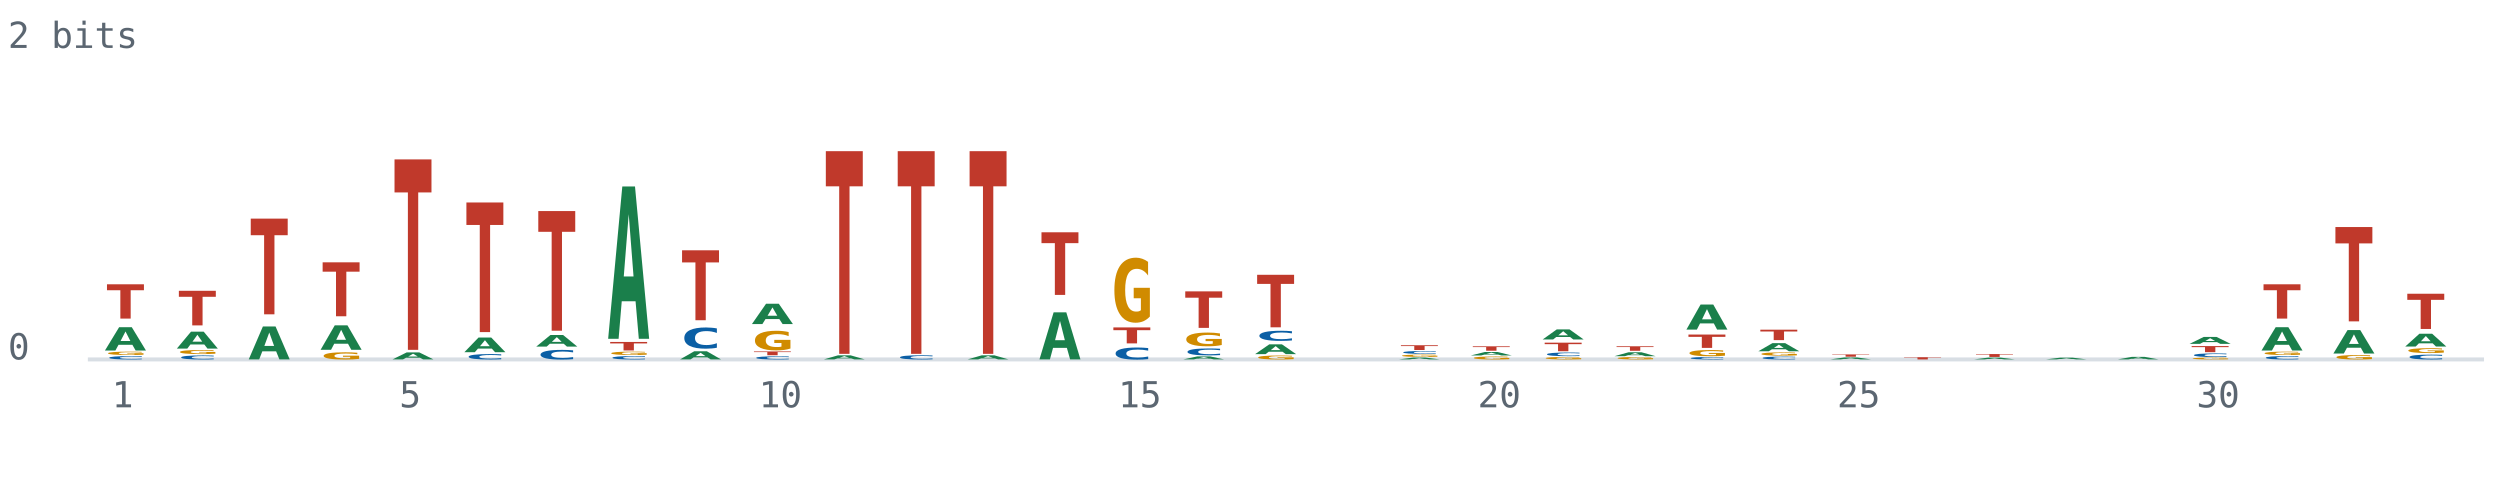
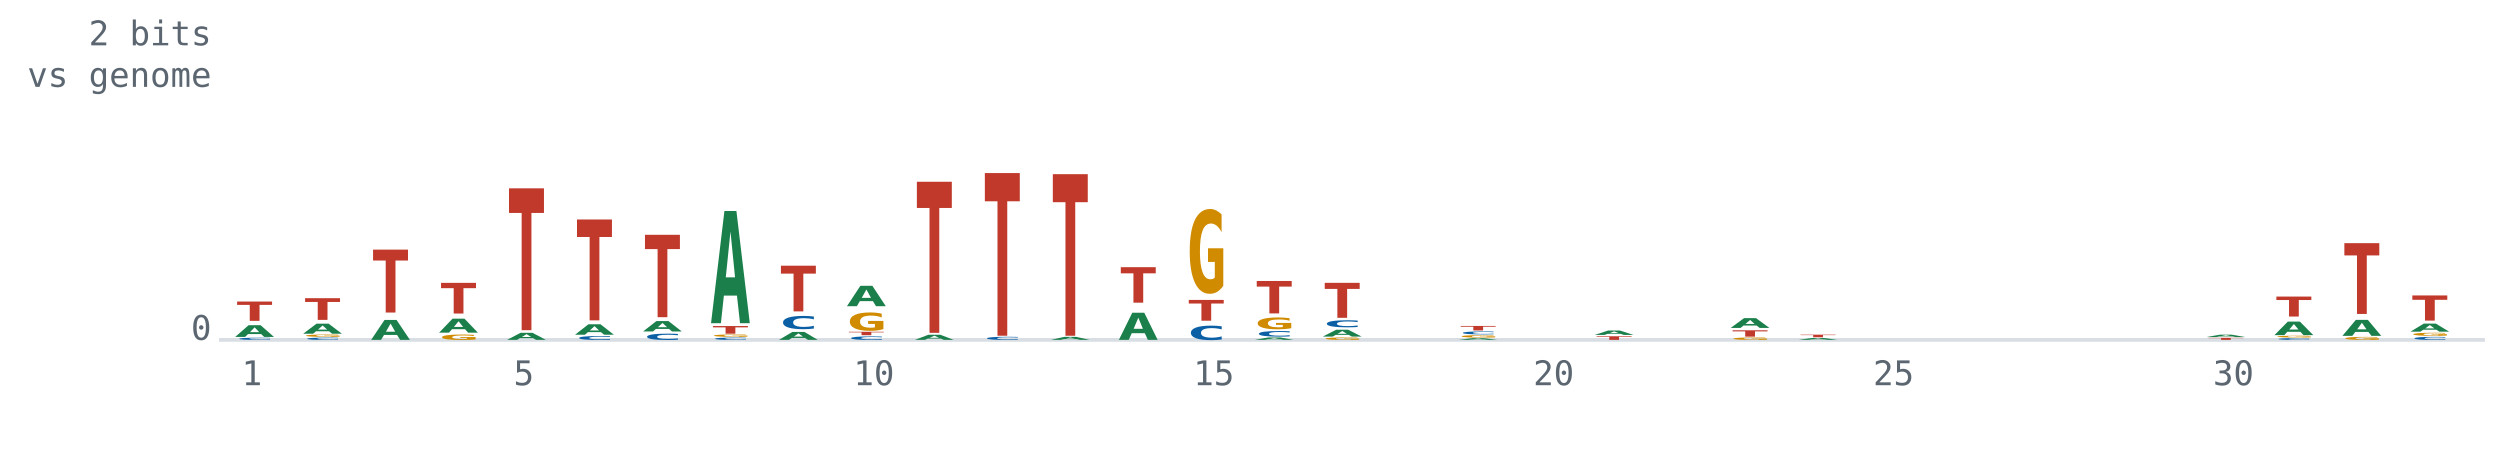
- <svg xmlns="http://www.w3.org/2000/svg" width="626" height="122" viewBox="0 0 626 122" role="img" aria-label="Sequence logo of the OriDB ACS motif">
+ <svg xmlns="http://www.w3.org/2000/svg" width="662" height="122" viewBox="0 0 662 122" role="img" aria-label="Sequence logo of the OriDB ACS motif">
  <style>text{font-family:ui-monospace,Menlo,monospace;font-weight:700}.ax{font-weight:400;font-size:9px;fill:#5b6671}</style>
-   <line x1="22" y1="90" x2="622" y2="90" stroke="#d8dee4" />
-   <text class="ax" x="2" y="12">2 bits</text>
-   <text class="ax" x="2" y="90">0</text>
-   <g transform="translate(26,90.0) scale(1.800,0.112)">
-     <text x="0" y="0" font-size="10" fill="#0b5fa5">C</text>
-   </g>
-   <g transform="translate(26,88.88294) scale(1.800,0.112)">
-     <text x="0" y="0" font-size="10" fill="#d08b00">G</text>
-   </g>
-   <g transform="translate(26,87.76589) scale(1.800,0.799)">
-     <text x="0" y="0" font-size="10" fill="#1a7f4b">A</text>
-   </g>
-   <g transform="translate(26,79.77463) scale(1.800,1.177)">
-     <text x="0" y="0" font-size="10" fill="#c0392b">T</text>
-   </g>
-   <text class="ax" x="28" y="102">1</text>
-   <g transform="translate(44,90.0) scale(1.800,0.135)">
-     <text x="0" y="0" font-size="10" fill="#0b5fa5">C</text>
-   </g>
-   <g transform="translate(44,88.64607) scale(1.800,0.135)">
-     <text x="0" y="0" font-size="10" fill="#d08b00">G</text>
-   </g>
-   <g transform="translate(44,87.29214) scale(1.800,0.581)">
-     <text x="0" y="0" font-size="10" fill="#1a7f4b">A</text>
-   </g>
-   <g transform="translate(44,81.4782) scale(1.800,1.187)">
-     <text x="0" y="0" font-size="10" fill="#c0392b">T</text>
-   </g>
-   <g transform="translate(62,90.0) scale(1.800,1.130)">
-     <text x="0" y="0" font-size="10" fill="#1a7f4b">A</text>
-   </g>
-   <g transform="translate(62,78.70444) scale(1.800,3.284)">
-     <text x="0" y="0" font-size="10" fill="#c0392b">T</text>
-   </g>
-   <g transform="translate(80,90.0) scale(1.800,0.241)">
-     <text x="0" y="0" font-size="10" fill="#d08b00">G</text>
-   </g>
-   <g transform="translate(80,87.58555) scale(1.800,0.839)">
-     <text x="0" y="0" font-size="10" fill="#1a7f4b">A</text>
-   </g>
-   <g transform="translate(80,79.19244) scale(1.800,1.851)">
-     <text x="0" y="0" font-size="10" fill="#c0392b">T</text>
-   </g>
-   <g transform="translate(98,90.0) scale(1.800,0.240)">
-     <text x="0" y="0" font-size="10" fill="#1a7f4b">A</text>
-   </g>
-   <g transform="translate(98,87.59946) scale(1.800,6.535)">
-     <text x="0" y="0" font-size="10" fill="#c0392b">T</text>
-   </g>
-   <text class="ax" x="100" y="102">5</text>
-   <g transform="translate(116,90.0) scale(1.800,0.181)">
-     <text x="0" y="0" font-size="10" fill="#0b5fa5">C</text>
-   </g>
-   <g transform="translate(116,88.18862) scale(1.800,0.503)">
-     <text x="0" y="0" font-size="10" fill="#1a7f4b">A</text>
-   </g>
-   <g transform="translate(116,83.157) scale(1.800,4.448)">
-     <text x="0" y="0" font-size="10" fill="#c0392b">T</text>
-   </g>
-   <g transform="translate(134,90.0) scale(1.800,0.322)">
-     <text x="0" y="0" font-size="10" fill="#0b5fa5">C</text>
-   </g>
-   <g transform="translate(134,86.78363) scale(1.800,0.397)">
-     <text x="0" y="0" font-size="10" fill="#1a7f4b">A</text>
-   </g>
-   <g transform="translate(134,82.81047) scale(1.800,4.106)">
-     <text x="0" y="0" font-size="10" fill="#c0392b">T</text>
-   </g>
-   <g transform="translate(152,90.0) scale(1.800,0.112)">
-     <text x="0" y="0" font-size="10" fill="#0b5fa5">C</text>
-   </g>
-   <g transform="translate(152,88.87793) scale(1.800,0.112)">
-     <text x="0" y="0" font-size="10" fill="#d08b00">G</text>
-   </g>
-   <g transform="translate(152,87.75586) scale(1.800,0.292)">
-     <text x="0" y="0" font-size="10" fill="#c0392b">T</text>
-   </g>
-   <g transform="translate(152,84.83847) scale(1.800,5.229)">
-     <text x="0" y="0" font-size="10" fill="#1a7f4b">A</text>
-   </g>
-   <g transform="translate(170,90.0) scale(1.800,0.279)">
-     <text x="0" y="0" font-size="10" fill="#1a7f4b">A</text>
-   </g>
-   <g transform="translate(170,87.2149) scale(1.800,0.703)">
-     <text x="0" y="0" font-size="10" fill="#0b5fa5">C</text>
-   </g>
-   <g transform="translate(170,80.18585) scale(1.800,2.400)">
-     <text x="0" y="0" font-size="10" fill="#c0392b">T</text>
-   </g>
-   <g transform="translate(188,90.0) scale(1.800,0.105)">
-     <text x="0" y="0" font-size="10" fill="#0b5fa5">C</text>
-   </g>
-   <g transform="translate(188,88.94786) scale(1.800,0.130)">
-     <text x="0" y="0" font-size="10" fill="#c0392b">T</text>
-   </g>
-   <g transform="translate(188,87.64816) scale(1.800,0.650)">
-     <text x="0" y="0" font-size="10" fill="#d08b00">G</text>
-   </g>
-   <g transform="translate(188,81.14965) scale(1.800,0.699)">
-     <text x="0" y="0" font-size="10" fill="#1a7f4b">A</text>
-   </g>
-   <text class="ax" x="190" y="102">10</text>
-   <g transform="translate(206,90.0) scale(1.800,0.140)">
-     <text x="0" y="0" font-size="10" fill="#1a7f4b">A</text>
-   </g>
-   <g transform="translate(206,88.60336) scale(1.800,6.955)">
-     <text x="0" y="0" font-size="10" fill="#c0392b">T</text>
-   </g>
-   <g transform="translate(224,90.0) scale(1.800,0.140)">
-     <text x="0" y="0" font-size="10" fill="#0b5fa5">C</text>
-   </g>
-   <g transform="translate(224,88.60336) scale(1.800,6.955)">
-     <text x="0" y="0" font-size="10" fill="#c0392b">T</text>
-   </g>
-   <g transform="translate(242,90.0) scale(1.800,0.140)">
-     <text x="0" y="0" font-size="10" fill="#1a7f4b">A</text>
-   </g>
-   <g transform="translate(242,88.60336) scale(1.800,6.955)">
-     <text x="0" y="0" font-size="10" fill="#c0392b">T</text>
-   </g>
-   <g transform="translate(260,90.0) scale(1.800,1.615)">
-     <text x="0" y="0" font-size="10" fill="#1a7f4b">A</text>
-   </g>
-   <g transform="translate(260,73.84567) scale(1.800,2.149)">
-     <text x="0" y="0" font-size="10" fill="#c0392b">T</text>
-   </g>
-   <g transform="translate(278,90.0) scale(1.800,0.402)">
-     <text x="0" y="0" font-size="10" fill="#0b5fa5">C</text>
-   </g>
-   <g transform="translate(278,85.98448) scale(1.800,0.548)">
-     <text x="0" y="0" font-size="10" fill="#c0392b">T</text>
-   </g>
-   <g transform="translate(278,80.50877) scale(1.800,2.154)">
-     <text x="0" y="0" font-size="10" fill="#d08b00">G</text>
-   </g>
-   <text class="ax" x="280" y="102">15</text>
-   <g transform="translate(296,90.0) scale(1.800,0.104)">
-     <text x="0" y="0" font-size="10" fill="#1a7f4b">A</text>
-   </g>
-   <g transform="translate(296,88.96281) scale(1.800,0.231)">
-     <text x="0" y="0" font-size="10" fill="#0b5fa5">C</text>
-   </g>
-   <g transform="translate(296,86.64909) scale(1.800,0.455)">
-     <text x="0" y="0" font-size="10" fill="#d08b00">G</text>
-   </g>
-   <g transform="translate(296,82.10143) scale(1.800,1.253)">
-     <text x="0" y="0" font-size="10" fill="#c0392b">T</text>
-   </g>
-   <g transform="translate(314,90.0) scale(1.800,0.132)">
-     <text x="0" y="0" font-size="10" fill="#d08b00">G</text>
-   </g>
-   <g transform="translate(314,88.6765) scale(1.800,0.336)">
-     <text x="0" y="0" font-size="10" fill="#1a7f4b">A</text>
-   </g>
-   <g transform="translate(314,85.31684) scale(1.800,0.336)">
-     <text x="0" y="0" font-size="10" fill="#0b5fa5">C</text>
-   </g>
-   <g transform="translate(314,81.95718) scale(1.800,1.802)">
-     <text x="0" y="0" font-size="10" fill="#c0392b">T</text>
-   </g>
-   <g transform="translate(350,90.0) scale(1.800,0.064)">
-     <text x="0" y="0" font-size="10" fill="#1a7f4b">A</text>
-   </g>
-   <g transform="translate(350,89.3606) scale(1.800,0.076)">
-     <text x="0" y="0" font-size="10" fill="#d08b00">G</text>
-   </g>
-   <g transform="translate(350,88.59643) scale(1.800,0.095)">
-     <text x="0" y="0" font-size="10" fill="#0b5fa5">C</text>
-   </g>
-   <g transform="translate(350,87.64513) scale(1.800,0.164)">
-     <text x="0" y="0" font-size="10" fill="#c0392b">T</text>
-   </g>
-   <g transform="translate(368,90.0) scale(1.800,0.099)">
-     <text x="0" y="0" font-size="10" fill="#d08b00">G</text>
-   </g>
-   <g transform="translate(368,89.00758) scale(1.800,0.119)">
-     <text x="0" y="0" font-size="10" fill="#1a7f4b">A</text>
-   </g>
-   <g transform="translate(368,87.81993) scale(1.800,0.151)">
-     <text x="0" y="0" font-size="10" fill="#c0392b">T</text>
-   </g>
-   <text class="ax" x="370" y="102">20</text>
-   <g transform="translate(386,90.0) scale(1.800,0.083)">
-     <text x="0" y="0" font-size="10" fill="#d08b00">G</text>
-   </g>
-   <g transform="translate(386,89.17324) scale(1.800,0.122)">
-     <text x="0" y="0" font-size="10" fill="#0b5fa5">C</text>
-   </g>
-   <g transform="translate(386,87.94965) scale(1.800,0.294)">
-     <text x="0" y="0" font-size="10" fill="#c0392b">T</text>
-   </g>
-   <g transform="translate(386,85.0064) scale(1.800,0.347)">
-     <text x="0" y="0" font-size="10" fill="#1a7f4b">A</text>
-   </g>
-   <g transform="translate(404,90.0) scale(1.800,0.082)">
-     <text x="0" y="0" font-size="10" fill="#d08b00">G</text>
-   </g>
-   <g transform="translate(404,89.18487) scale(1.800,0.135)">
-     <text x="0" y="0" font-size="10" fill="#1a7f4b">A</text>
-   </g>
-   <g transform="translate(404,87.8374) scale(1.800,0.155)">
-     <text x="0" y="0" font-size="10" fill="#c0392b">T</text>
-   </g>
-   <g transform="translate(422,90.0) scale(1.800,0.082)">
-     <text x="0" y="0" font-size="10" fill="#0b5fa5">C</text>
-   </g>
-   <g transform="translate(422,89.18386) scale(1.800,0.207)">
-     <text x="0" y="0" font-size="10" fill="#d08b00">G</text>
-   </g>
-   <g transform="translate(422,87.11213) scale(1.800,0.458)">
-     <text x="0" y="0" font-size="10" fill="#c0392b">T</text>
-   </g>
-   <g transform="translate(422,82.52921) scale(1.800,0.860)">
-     <text x="0" y="0" font-size="10" fill="#1a7f4b">A</text>
-   </g>
-   <g transform="translate(440,90.0) scale(1.800,0.095)">
-     <text x="0" y="0" font-size="10" fill="#0b5fa5">C</text>
-   </g>
-   <g transform="translate(440,89.04637) scale(1.800,0.109)">
-     <text x="0" y="0" font-size="10" fill="#d08b00">G</text>
-   </g>
-   <g transform="translate(440,87.96121) scale(1.800,0.280)">
-     <text x="0" y="0" font-size="10" fill="#1a7f4b">A</text>
-   </g>
-   <g transform="translate(440,85.16609) scale(1.800,0.358)">
-     <text x="0" y="0" font-size="10" fill="#c0392b">T</text>
-   </g>
-   <g transform="translate(458,90.0) scale(1.800,0.068)">
-     <text x="0" y="0" font-size="10" fill="#1a7f4b">A</text>
-   </g>
-   <g transform="translate(458,89.32364) scale(1.800,0.079)">
-     <text x="0" y="0" font-size="10" fill="#c0392b">T</text>
-   </g>
-   <text class="ax" x="460" y="102">25</text>
-   <g transform="translate(476,90.0) scale(1.800,0.076)">
-     <text x="0" y="0" font-size="10" fill="#c0392b">T</text>
-   </g>
-   <g transform="translate(494,90.0) scale(1.800,0.062)">
-     <text x="0" y="0" font-size="10" fill="#1a7f4b">A</text>
-   </g>
-   <g transform="translate(494,89.37899) scale(1.800,0.099)">
-     <text x="0" y="0" font-size="10" fill="#c0392b">T</text>
-   </g>
-   <g transform="translate(512,90.0) scale(1.800,0.060)">
-     <text x="0" y="0" font-size="10" fill="#1a7f4b">A</text>
-   </g>
-   <g transform="translate(530,90.0) scale(1.800,0.088)">
-     <text x="0" y="0" font-size="10" fill="#1a7f4b">A</text>
-   </g>
-   <g transform="translate(548,90.0) scale(1.800,0.061)">
-     <text x="0" y="0" font-size="10" fill="#d08b00">G</text>
-   </g>
-   <g transform="translate(548,89.38649) scale(1.800,0.120)">
-     <text x="0" y="0" font-size="10" fill="#0b5fa5">C</text>
-   </g>
-   <g transform="translate(548,88.18401) scale(1.800,0.209)">
-     <text x="0" y="0" font-size="10" fill="#c0392b">T</text>
-   </g>
-   <g transform="translate(548,86.09808) scale(1.800,0.238)">
-     <text x="0" y="0" font-size="10" fill="#1a7f4b">A</text>
-   </g>
-   <text class="ax" x="550" y="102">30</text>
-   <g transform="translate(566,90.0) scale(1.800,0.112)">
-     <text x="0" y="0" font-size="10" fill="#0b5fa5">C</text>
-   </g>
-   <g transform="translate(566,88.88294) scale(1.800,0.112)">
-     <text x="0" y="0" font-size="10" fill="#d08b00">G</text>
-   </g>
-   <g transform="translate(566,87.76589) scale(1.800,0.799)">
-     <text x="0" y="0" font-size="10" fill="#1a7f4b">A</text>
-   </g>
-   <g transform="translate(566,79.77463) scale(1.800,1.177)">
-     <text x="0" y="0" font-size="10" fill="#c0392b">T</text>
-   </g>
-   <g transform="translate(584,90.0) scale(1.800,0.148)">
-     <text x="0" y="0" font-size="10" fill="#d08b00">G</text>
-   </g>
-   <g transform="translate(584,88.52127) scale(1.800,0.805)">
-     <text x="0" y="0" font-size="10" fill="#1a7f4b">A</text>
-   </g>
-   <g transform="translate(584,80.47042) scale(1.800,3.237)">
-     <text x="0" y="0" font-size="10" fill="#c0392b">T</text>
-   </g>
-   <g transform="translate(602,90.0) scale(1.800,0.162)">
-     <text x="0" y="0" font-size="10" fill="#0b5fa5">C</text>
-   </g>
-   <g transform="translate(602,88.38235) scale(1.800,0.162)">
-     <text x="0" y="0" font-size="10" fill="#d08b00">G</text>
-   </g>
-   <g transform="translate(602,86.7647) scale(1.800,0.439)">
-     <text x="0" y="0" font-size="10" fill="#1a7f4b">A</text>
-   </g>
-   <g transform="translate(602,82.37394) scale(1.800,1.209)">
+   <line x1="58" y1="90" x2="658" y2="90" stroke="#d8dee4" />
+   <text class="ax" x="56" y="12" text-anchor="end">2 bits</text>
+   <text class="ax" x="56" y="23" text-anchor="end">vs genome</text>
+   <text class="ax" x="56" y="90" text-anchor="end">0</text>
+   <g transform="translate(62,90.0) scale(1.800,0.078)">
+     <text x="0" y="0" font-size="10" fill="#0b5fa5">C</text>
+   </g>
+   <g transform="translate(62,89.22159) scale(1.800,0.426)">
+     <text x="0" y="0" font-size="10" fill="#1a7f4b">A</text>
+   </g>
+   <g transform="translate(62,84.96325) scale(1.800,0.701)">
+     <text x="0" y="0" font-size="10" fill="#c0392b">T</text>
+   </g>
+   <text class="ax" x="64" y="102">1</text>
+   <g transform="translate(80,90.0) scale(1.800,0.081)">
+     <text x="0" y="0" font-size="10" fill="#0b5fa5">C</text>
+   </g>
+   <g transform="translate(80,89.18885) scale(1.800,0.081)">
+     <text x="0" y="0" font-size="10" fill="#d08b00">G</text>
+   </g>
+   <g transform="translate(80,88.3777) scale(1.800,0.367)">
+     <text x="0" y="0" font-size="10" fill="#1a7f4b">A</text>
+   </g>
+   <g transform="translate(80,84.70367) scale(1.800,0.787)">
+     <text x="0" y="0" font-size="10" fill="#c0392b">T</text>
+   </g>
+   <g transform="translate(98,90.0) scale(1.800,0.724)">
+     <text x="0" y="0" font-size="10" fill="#1a7f4b">A</text>
+   </g>
+   <g transform="translate(98,82.75984) scale(1.800,2.283)">
+     <text x="0" y="0" font-size="10" fill="#c0392b">T</text>
+   </g>
+   <g transform="translate(116,90.0) scale(1.800,0.191)">
+     <text x="0" y="0" font-size="10" fill="#d08b00">G</text>
+   </g>
+   <g transform="translate(116,88.09078) scale(1.800,0.507)">
+     <text x="0" y="0" font-size="10" fill="#1a7f4b">A</text>
+   </g>
+   <g transform="translate(116,83.02147) scale(1.800,1.113)">
+     <text x="0" y="0" font-size="10" fill="#c0392b">T</text>
+   </g>
+   <g transform="translate(134,90.0) scale(1.800,0.256)">
+     <text x="0" y="0" font-size="10" fill="#1a7f4b">A</text>
+   </g>
+   <g transform="translate(134,87.43569) scale(1.800,5.148)">
+     <text x="0" y="0" font-size="10" fill="#c0392b">T</text>
+   </g>
+   <text class="ax" x="136" y="102">5</text>
+   <g transform="translate(152,90.0) scale(1.800,0.137)">
+     <text x="0" y="0" font-size="10" fill="#0b5fa5">C</text>
+   </g>
+   <g transform="translate(152,88.63273) scale(1.800,0.380)">
+     <text x="0" y="0" font-size="10" fill="#1a7f4b">A</text>
+   </g>
+   <g transform="translate(152,84.83477) scale(1.800,3.661)">
+     <text x="0" y="0" font-size="10" fill="#c0392b">T</text>
+   </g>
+   <g transform="translate(170,90.0) scale(1.800,0.222)">
+     <text x="0" y="0" font-size="10" fill="#0b5fa5">C</text>
+   </g>
+   <g transform="translate(170,87.78007) scale(1.800,0.379)">
+     <text x="0" y="0" font-size="10" fill="#1a7f4b">A</text>
+   </g>
+   <g transform="translate(170,83.99314) scale(1.800,2.990)">
+     <text x="0" y="0" font-size="10" fill="#c0392b">T</text>
+   </g>
+   <g transform="translate(188,90.0) scale(1.800,0.082)">
+     <text x="0" y="0" font-size="10" fill="#0b5fa5">C</text>
+   </g>
+   <g transform="translate(188,89.18243) scale(1.800,0.082)">
+     <text x="0" y="0" font-size="10" fill="#d08b00">G</text>
+   </g>
+   <g transform="translate(188,88.36487) scale(1.800,0.278)">
+     <text x="0" y="0" font-size="10" fill="#c0392b">T</text>
+   </g>
+   <g transform="translate(188,85.58514) scale(1.800,4.071)">
+     <text x="0" y="0" font-size="10" fill="#1a7f4b">A</text>
+   </g>
+   <g transform="translate(206,90.0) scale(1.800,0.289)">
+     <text x="0" y="0" font-size="10" fill="#1a7f4b">A</text>
+   </g>
+   <g transform="translate(206,87.10504) scale(1.800,0.465)">
+     <text x="0" y="0" font-size="10" fill="#0b5fa5">C</text>
+   </g>
+   <g transform="translate(206,82.45557) scale(1.800,1.658)">
+     <text x="0" y="0" font-size="10" fill="#c0392b">T</text>
+   </g>
+   <g transform="translate(224,90.0) scale(1.800,0.124)">
+     <text x="0" y="0" font-size="10" fill="#0b5fa5">C</text>
+   </g>
+   <g transform="translate(224,88.75867) scale(1.800,0.124)">
+     <text x="0" y="0" font-size="10" fill="#c0392b">T</text>
+   </g>
+   <g transform="translate(224,87.51734) scale(1.800,0.644)">
+     <text x="0" y="0" font-size="10" fill="#d08b00">G</text>
+   </g>
+   <g transform="translate(224,81.07424) scale(1.800,0.739)">
+     <text x="0" y="0" font-size="10" fill="#1a7f4b">A</text>
+   </g>
+   <text class="ax" x="226" y="102">10</text>
+   <g transform="translate(242,90.0) scale(1.800,0.186)">
+     <text x="0" y="0" font-size="10" fill="#1a7f4b">A</text>
+   </g>
+   <g transform="translate(242,88.1379) scale(1.800,5.483)">
+     <text x="0" y="0" font-size="10" fill="#c0392b">T</text>
+   </g>
+   <g transform="translate(260,90.0) scale(1.800,0.110)">
+     <text x="0" y="0" font-size="10" fill="#0b5fa5">C</text>
+   </g>
+   <g transform="translate(260,88.90283) scale(1.800,5.903)">
+     <text x="0" y="0" font-size="10" fill="#c0392b">T</text>
+   </g>
+   <g transform="translate(278,90.0) scale(1.800,0.109)">
+     <text x="0" y="0" font-size="10" fill="#1a7f4b">A</text>
+   </g>
+   <g transform="translate(278,88.91007) scale(1.800,5.864)">
+     <text x="0" y="0" font-size="10" fill="#c0392b">T</text>
+   </g>
+   <g transform="translate(296,90.0) scale(1.800,0.985)">
+     <text x="0" y="0" font-size="10" fill="#1a7f4b">A</text>
+   </g>
+   <g transform="translate(296,80.1487) scale(1.800,1.288)">
+     <text x="0" y="0" font-size="10" fill="#c0392b">T</text>
+   </g>
+   <g transform="translate(314,90.0) scale(1.800,0.508)">
+     <text x="0" y="0" font-size="10" fill="#0b5fa5">C</text>
+   </g>
+   <g transform="translate(314,84.92145) scale(1.800,0.754)">
+     <text x="0" y="0" font-size="10" fill="#c0392b">T</text>
+   </g>
+   <g transform="translate(314,77.38057) scale(1.800,2.970)">
+     <text x="0" y="0" font-size="10" fill="#d08b00">G</text>
+   </g>
+   <text class="ax" x="316" y="102">15</text>
+   <g transform="translate(332,90.0) scale(1.800,0.088)">
+     <text x="0" y="0" font-size="10" fill="#1a7f4b">A</text>
+   </g>
+   <g transform="translate(332,89.11527) scale(1.800,0.197)">
+     <text x="0" y="0" font-size="10" fill="#0b5fa5">C</text>
+   </g>
+   <g transform="translate(332,87.14165) scale(1.800,0.415)">
+     <text x="0" y="0" font-size="10" fill="#d08b00">G</text>
+   </g>
+   <g transform="translate(332,82.99023) scale(1.800,1.177)">
+     <text x="0" y="0" font-size="10" fill="#c0392b">T</text>
+   </g>
+   <g transform="translate(350,90.0) scale(1.800,0.087)">
+     <text x="0" y="0" font-size="10" fill="#d08b00">G</text>
+   </g>
+   <g transform="translate(350,89.1269) scale(1.800,0.248)">
+     <text x="0" y="0" font-size="10" fill="#1a7f4b">A</text>
+   </g>
+   <g transform="translate(350,86.64191) scale(1.800,0.248)">
+     <text x="0" y="0" font-size="10" fill="#0b5fa5">C</text>
+   </g>
+   <g transform="translate(350,84.15693) scale(1.800,1.269)">
+     <text x="0" y="0" font-size="10" fill="#c0392b">T</text>
+   </g>
+   <g transform="translate(386,90.0) scale(1.800,0.061)">
+     <text x="0" y="0" font-size="10" fill="#1a7f4b">A</text>
+   </g>
+   <g transform="translate(386,89.38634) scale(1.800,0.085)">
+     <text x="0" y="0" font-size="10" fill="#d08b00">G</text>
+   </g>
+   <g transform="translate(386,88.53321) scale(1.800,0.103)">
+     <text x="0" y="0" font-size="10" fill="#0b5fa5">C</text>
+   </g>
+   <g transform="translate(386,87.50047) scale(1.800,0.163)">
+     <text x="0" y="0" font-size="10" fill="#c0392b">T</text>
+   </g>
+   <text class="ax" x="406" y="102">20</text>
+   <g transform="translate(422,90.0) scale(1.800,0.131)">
+     <text x="0" y="0" font-size="10" fill="#c0392b">T</text>
+   </g>
+   <g transform="translate(422,88.68707) scale(1.800,0.158)">
+     <text x="0" y="0" font-size="10" fill="#1a7f4b">A</text>
+   </g>
+   <g transform="translate(458,90.0) scale(1.800,0.086)">
+     <text x="0" y="0" font-size="10" fill="#d08b00">G</text>
+   </g>
+   <g transform="translate(458,89.14493) scale(1.800,0.231)">
+     <text x="0" y="0" font-size="10" fill="#c0392b">T</text>
+   </g>
+   <g transform="translate(458,86.83883) scale(1.800,0.355)">
+     <text x="0" y="0" font-size="10" fill="#1a7f4b">A</text>
+   </g>
+   <g transform="translate(476,90.0) scale(1.800,0.069)">
+     <text x="0" y="0" font-size="10" fill="#1a7f4b">A</text>
+   </g>
+   <g transform="translate(476,89.31123) scale(1.800,0.095)">
+     <text x="0" y="0" font-size="10" fill="#c0392b">T</text>
+   </g>
+   <text class="ax" x="496" y="102">25</text>
+   <g transform="translate(584,90.0) scale(1.800,0.075)">
+     <text x="0" y="0" font-size="10" fill="#c0392b">T</text>
+   </g>
+   <g transform="translate(584,89.24773) scale(1.800,0.085)">
+     <text x="0" y="0" font-size="10" fill="#1a7f4b">A</text>
+   </g>
+   <text class="ax" x="586" y="102">30</text>
+   <g transform="translate(602,90.0) scale(1.800,0.063)">
+     <text x="0" y="0" font-size="10" fill="#0b5fa5">C</text>
+   </g>
+   <g transform="translate(602,89.36749) scale(1.800,0.063)">
+     <text x="0" y="0" font-size="10" fill="#d08b00">G</text>
+   </g>
+   <g transform="translate(602,88.73499) scale(1.800,0.491)">
+     <text x="0" y="0" font-size="10" fill="#1a7f4b">A</text>
+   </g>
+   <g transform="translate(602,83.8209) scale(1.800,0.725)">
+     <text x="0" y="0" font-size="10" fill="#c0392b">T</text>
+   </g>
+   <g transform="translate(620,90.0) scale(1.800,0.107)">
+     <text x="0" y="0" font-size="10" fill="#d08b00">G</text>
+   </g>
+   <g transform="translate(620,88.93432) scale(1.800,0.580)">
+     <text x="0" y="0" font-size="10" fill="#1a7f4b">A</text>
+   </g>
+   <g transform="translate(620,83.13227) scale(1.800,2.569)">
+     <text x="0" y="0" font-size="10" fill="#c0392b">T</text>
+   </g>
+   <g transform="translate(638,90.0) scale(1.800,0.108)">
+     <text x="0" y="0" font-size="10" fill="#0b5fa5">C</text>
+   </g>
+   <g transform="translate(638,88.91708) scale(1.800,0.108)">
+     <text x="0" y="0" font-size="10" fill="#d08b00">G</text>
+   </g>
+   <g transform="translate(638,87.83415) scale(1.800,0.294)">
+     <text x="0" y="0" font-size="10" fill="#1a7f4b">A</text>
+   </g>
+   <g transform="translate(638,84.89478) scale(1.800,0.913)">
    <text x="0" y="0" font-size="10" fill="#c0392b">T</text>
  </g>
</svg>
